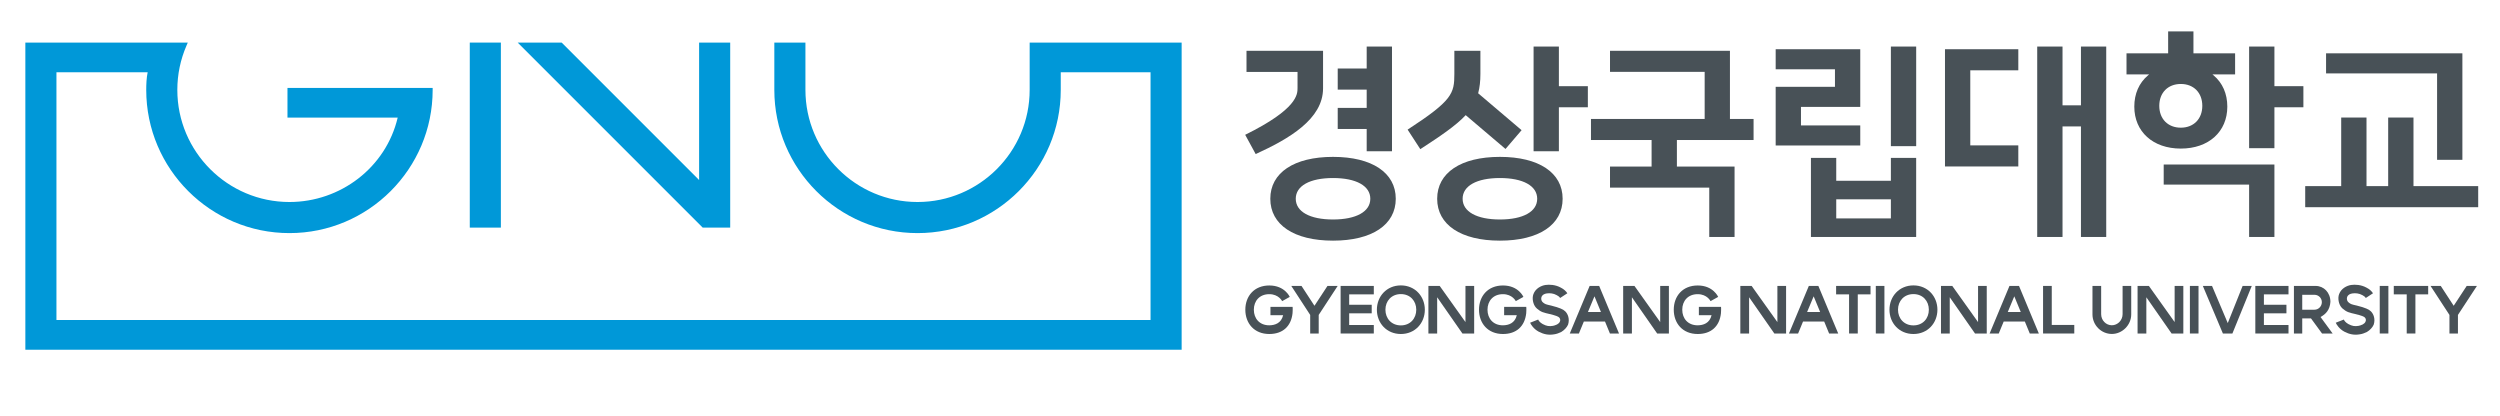
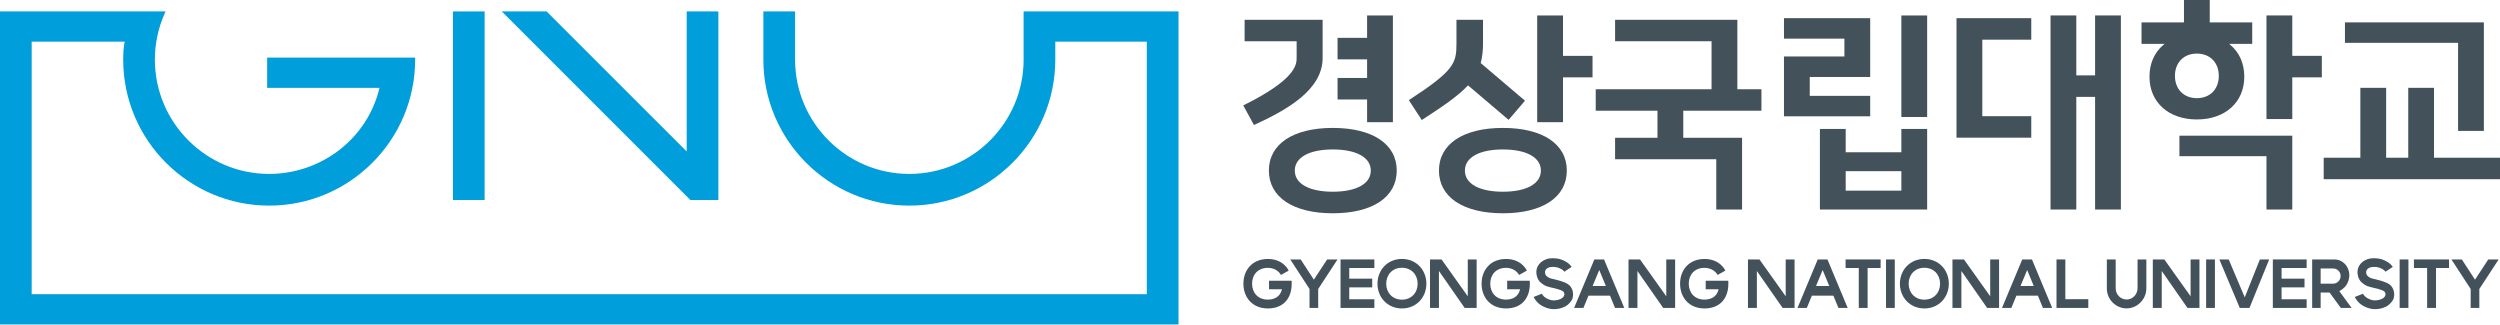
- <svg xmlns="http://www.w3.org/2000/svg" width="391pt" height="65pt" viewBox="0 0 391 65">
-   <path fill-rule="nonzero" fill="rgb(0%, 59.608%, 84.706%)" fill-opacity="1" d="M 161.039 6.66 L 161.039 14.062 C 161.039 23.73 153.172 31.594 143.504 31.594 C 133.836 31.594 125.969 23.73 125.969 14.062 L 125.969 6.66 L 121.105 6.66 L 121.105 14.062 C 121.105 26.41 131.152 36.457 143.504 36.457 C 155.855 36.457 165.902 26.41 165.902 14.062 L 165.902 11.305 L 179.945 11.305 L 179.945 50.051 L 8.828 50.051 L 8.828 11.305 L 23.094 11.305 C 22.91 12.172 22.871 13.223 22.871 14.062 C 22.871 26.41 32.922 36.457 45.27 36.457 C 57.621 36.457 67.668 26.41 67.668 14.062 L 67.668 13.75 L 44.961 13.75 L 44.961 18.395 L 62.199 18.395 C 60.352 26.211 53.238 31.594 45.27 31.594 C 35.602 31.594 27.734 23.73 27.734 14.062 C 27.734 11.648 28.223 9.305 29.184 7.094 L 29.371 6.66 L 3.965 6.66 L 3.965 54.695 L 184.809 54.695 L 184.809 6.66 Z M 161.039 6.66 " />
-   <path fill-rule="nonzero" fill="rgb(0%, 59.608%, 84.706%)" fill-opacity="1" d="M 78.336 6.66 L 73.473 6.66 L 73.473 35.598 L 78.336 35.598 Z M 78.336 6.66 " />
-   <path fill-rule="nonzero" fill="rgb(0%, 59.608%, 84.706%)" fill-opacity="1" d="M 114.203 35.598 L 114.203 6.66 L 109.34 6.66 L 109.34 28.156 L 87.844 6.66 L 80.965 6.66 L 109.902 35.598 Z M 114.203 35.598 " />
-   <path fill-rule="nonzero" fill="rgb(28.235%, 31.764%, 34.117%)" fill-opacity="1" d="M 295.734 22.859 L 299.691 22.859 L 299.691 7.281 L 295.734 7.281 Z M 295.734 22.859 " />
-   <path fill-rule="nonzero" fill="rgb(28.235%, 31.764%, 34.117%)" fill-opacity="1" d="M 360.535 32.406 L 387.59 32.406 L 387.59 29.109 L 377.469 29.109 L 377.469 18.383 L 373.512 18.383 L 373.512 29.109 L 370.121 29.109 L 370.121 18.383 L 366.164 18.383 L 366.164 29.109 L 360.535 29.109 Z M 360.535 32.406 " />
-   <path fill-rule="nonzero" fill="rgb(28.235%, 31.764%, 34.117%)" fill-opacity="1" d="M 213.75 23.656 L 217.707 23.656 L 217.707 7.281 L 213.75 7.281 L 213.75 10.715 L 209.219 10.715 L 209.219 14.016 L 213.75 14.016 L 213.75 16.875 L 209.219 16.875 L 209.219 20.172 L 213.75 20.172 Z M 213.75 23.656 " />
-   <path fill-rule="nonzero" fill="rgb(28.235%, 31.764%, 34.117%)" fill-opacity="1" d="M 194.746 21.082 L 196.387 24.094 C 201.609 21.715 206.926 18.633 206.926 13.816 L 206.926 7.945 L 194.953 7.945 L 194.953 11.246 L 202.934 11.246 L 202.934 13.762 C 202.934 14.746 202.934 17.043 194.746 21.082 " />
-   <path fill-rule="nonzero" fill="rgb(28.235%, 31.764%, 34.117%)" fill-opacity="1" d="M 208.484 34.328 C 204.859 34.328 202.656 33.102 202.656 31.086 C 202.656 29.07 204.859 27.844 208.484 27.844 C 212.109 27.844 214.316 29.07 214.316 31.086 C 214.316 33.102 212.109 34.328 208.484 34.328 M 208.484 24.535 C 202.387 24.535 198.676 27.016 198.676 31.086 C 198.676 35.156 202.387 37.637 208.484 37.637 C 214.586 37.637 218.297 35.156 218.297 31.086 C 218.297 27.016 214.586 24.535 208.484 24.535 " />
-   <path fill-rule="nonzero" fill="rgb(28.235%, 31.764%, 34.117%)" fill-opacity="1" d="M 234.586 34.328 C 230.961 34.328 228.754 33.102 228.754 31.086 C 228.754 29.07 230.961 27.844 234.586 27.844 C 238.211 27.844 240.418 29.07 240.418 31.086 C 240.418 33.102 238.211 34.328 234.586 34.328 M 234.586 24.535 C 228.488 24.535 224.773 27.016 224.773 31.086 C 224.773 35.156 228.488 37.637 234.586 37.637 C 240.684 37.637 244.395 35.156 244.395 31.086 C 244.395 27.016 240.684 24.535 234.586 24.535 " />
-   <path fill-rule="nonzero" fill="rgb(28.235%, 31.764%, 34.117%)" fill-opacity="1" d="M 239.852 23.656 L 243.809 23.656 L 243.809 16.777 L 248.34 16.777 L 248.34 13.48 L 243.809 13.48 L 243.809 7.281 L 239.852 7.281 Z M 239.852 23.656 " />
-   <path fill-rule="nonzero" fill="rgb(28.235%, 31.764%, 34.117%)" fill-opacity="1" d="M 351.762 23.176 L 355.719 23.176 L 355.719 16.777 L 360.25 16.777 L 360.25 13.477 L 355.719 13.477 L 355.719 7.281 L 351.762 7.281 Z M 351.762 23.176 " />
-   <path fill-rule="nonzero" fill="rgb(28.235%, 31.764%, 34.117%)" fill-opacity="1" d="M 295.734 34.16 L 287.188 34.16 L 287.188 31.172 L 295.734 31.172 Z M 283.23 37.062 L 299.688 37.062 L 299.688 24.695 L 295.734 24.695 L 295.734 28.273 L 287.188 28.273 L 287.188 24.695 L 283.23 24.695 Z M 283.23 37.062 " />
-   <path fill-rule="nonzero" fill="rgb(28.235%, 31.764%, 34.117%)" fill-opacity="1" d="M 277.715 22.754 L 290.945 22.754 L 290.945 19.617 L 281.672 19.617 L 281.672 16.719 L 290.945 16.719 L 290.945 7.699 L 277.715 7.699 L 277.715 10.836 L 286.988 10.836 L 286.988 13.578 L 277.715 13.578 Z M 277.715 22.754 " />
-   <path fill-rule="nonzero" fill="rgb(28.235%, 31.764%, 34.117%)" fill-opacity="1" d="M 304.195 26.035 L 315.664 26.035 L 315.664 22.738 L 308.152 22.738 L 308.152 10.996 L 315.664 10.996 L 315.664 7.699 L 304.195 7.699 Z M 304.195 26.035 " />
-   <path fill-rule="nonzero" fill="rgb(28.235%, 31.764%, 34.117%)" fill-opacity="1" d="M 341.078 19.969 C 339.062 19.969 337.711 18.594 337.711 16.551 C 337.711 14.504 339.062 13.133 341.078 13.133 C 343.09 13.133 344.441 14.504 344.441 16.551 C 344.441 18.594 343.09 19.969 341.078 19.969 M 332.586 11.641 L 336.121 11.641 L 335.945 11.789 C 334.543 12.973 333.805 14.664 333.805 16.676 C 333.805 20.602 336.727 23.238 341.078 23.238 C 345.43 23.238 348.352 20.602 348.352 16.676 C 348.352 14.664 347.609 12.973 346.211 11.789 L 346.031 11.641 L 349.57 11.641 L 349.57 8.34 L 343.055 8.34 L 343.055 4.91 L 339.098 4.91 L 339.098 8.34 L 332.586 8.34 Z M 332.586 11.641 " />
-   <path fill-rule="nonzero" fill="rgb(28.235%, 31.764%, 34.117%)" fill-opacity="1" d="M 325.461 37.062 L 329.414 37.062 L 329.414 7.281 L 325.461 7.281 L 325.461 16.473 L 322.578 16.473 L 322.578 7.281 L 318.621 7.281 L 318.621 37.062 L 322.578 37.062 L 322.578 19.773 L 325.461 19.773 Z M 325.461 37.062 " />
-   <path fill-rule="nonzero" fill="rgb(28.235%, 31.764%, 34.117%)" fill-opacity="1" d="M 381.16 24.996 L 385.117 24.996 L 385.117 8.34 L 363.797 8.34 L 363.797 11.48 L 381.16 11.48 Z M 381.16 24.996 " />
-   <path fill-rule="nonzero" fill="rgb(28.235%, 31.764%, 34.117%)" fill-opacity="1" d="M 351.762 37.062 L 355.719 37.062 L 355.719 25.73 L 338.402 25.73 L 338.402 28.871 L 351.762 28.871 Z M 351.762 37.062 " />
-   <path fill-rule="nonzero" fill="rgb(28.235%, 31.764%, 34.117%)" fill-opacity="1" d="M 267.328 37.062 L 271.285 37.062 L 271.285 26.051 L 262.266 26.051 L 262.266 21.898 L 274.258 21.898 L 274.258 18.605 L 270.562 18.605 L 270.562 7.945 L 251.805 7.945 L 251.805 11.238 L 266.609 11.238 L 266.609 18.605 L 248.828 18.605 L 248.828 21.898 L 258.309 21.898 L 258.309 26.051 L 251.805 26.051 L 251.805 29.344 L 267.328 29.344 Z M 267.328 37.062 " />
-   <path fill-rule="nonzero" fill="rgb(28.235%, 31.764%, 34.117%)" fill-opacity="1" d="M 220.152 20.273 L 222.137 23.328 C 225.191 21.344 227.648 19.695 229.18 18.066 L 229.234 18.008 L 229.297 18.062 L 235.461 23.297 L 237.977 20.359 L 231.184 14.59 L 231.195 14.539 C 231.426 13.664 231.535 12.695 231.535 11.566 L 231.535 7.945 L 227.461 7.945 L 227.461 11.566 C 227.461 14.629 227.148 15.723 220.152 20.273 " />
-   <path fill-rule="nonzero" fill="rgb(28.235%, 31.764%, 34.117%)" fill-opacity="1" d="M 202.152 49.004 C 201.926 51.059 200.594 52.238 198.52 52.238 C 196.148 52.238 194.77 50.562 194.77 48.438 C 194.77 46.324 196.148 44.648 198.52 44.648 C 200.953 44.648 201.719 46.434 201.719 46.434 L 200.527 47.098 C 200.527 47.098 200 46.008 198.512 46.008 C 196.992 46.008 196.102 47.07 196.102 48.438 C 196.102 49.82 196.992 50.879 198.512 50.879 C 199.387 50.871 200.387 50.562 200.684 49.293 L 198.699 49.293 L 198.699 47.992 L 202.164 47.992 C 202.203 48.25 202.152 49.004 202.152 49.004 " />
-   <path fill-rule="nonzero" fill="rgb(28.235%, 31.764%, 34.117%)" fill-opacity="1" d="M 206.246 49.254 L 206.246 52.16 L 204.914 52.16 L 204.914 49.254 L 201.957 44.719 L 203.555 44.719 L 205.582 47.824 L 207.617 44.719 L 209.211 44.719 Z M 206.246 49.254 " />
-   <path fill-rule="nonzero" fill="rgb(28.235%, 31.764%, 34.117%)" fill-opacity="1" d="M 214.863 46.039 L 211.012 46.039 L 211.012 47.664 L 214.535 47.664 L 214.535 49.004 L 211.012 49.004 L 211.012 50.832 L 214.863 50.832 L 214.863 52.16 L 209.672 52.16 L 209.672 44.719 L 214.863 44.719 Z M 214.863 46.039 " />
-   <path fill-rule="nonzero" fill="rgb(28.235%, 31.764%, 34.117%)" fill-opacity="1" d="M 221.504 48.438 C 221.504 47.078 220.562 45.996 219.094 45.996 C 217.625 45.996 216.68 47.078 216.68 48.438 C 216.68 49.809 217.625 50.891 219.094 50.891 C 220.562 50.891 221.504 49.809 221.504 48.438 M 219.094 44.637 C 221.316 44.637 222.844 46.355 222.844 48.438 C 222.844 50.531 221.316 52.238 219.094 52.238 C 216.871 52.238 215.344 50.531 215.344 48.438 C 215.344 46.355 216.871 44.637 219.094 44.637 " />
-   <path fill-rule="nonzero" fill="rgb(28.235%, 31.764%, 34.117%)" fill-opacity="1" d="M 230.559 52.16 L 228.723 52.16 L 224.773 46.492 L 224.773 52.16 L 223.402 52.16 L 223.402 44.719 L 225.168 44.719 L 229.199 50.375 L 229.199 44.719 L 230.559 44.719 Z M 230.559 52.16 " />
-   <path fill-rule="nonzero" fill="rgb(28.235%, 31.764%, 34.117%)" fill-opacity="1" d="M 238.699 49.004 C 238.469 51.059 237.141 52.238 235.066 52.238 C 232.695 52.238 231.316 50.562 231.316 48.438 C 231.316 46.324 232.695 44.648 235.066 44.648 C 237.5 44.648 238.262 46.434 238.262 46.434 L 237.07 47.098 C 237.07 47.098 236.547 46.008 235.055 46.008 C 233.539 46.008 232.645 47.07 232.645 48.438 C 232.645 49.82 233.539 50.879 235.055 50.879 C 235.93 50.871 236.934 50.562 237.23 49.293 L 235.246 49.293 L 235.246 47.992 L 238.707 47.992 C 238.75 48.25 238.699 49.004 238.699 49.004 " />
-   <path fill-rule="nonzero" fill="rgb(28.235%, 31.764%, 34.117%)" fill-opacity="1" d="M 243.484 46.168 C 242.941 45.859 242.383 45.828 241.918 45.891 C 241.57 45.945 241.223 46.078 241.086 46.465 C 241.016 46.664 241.035 46.98 241.215 47.199 C 241.301 47.289 241.391 47.367 241.531 47.457 C 241.668 47.555 241.797 47.594 242.098 47.676 L 242.602 47.793 C 243.961 48.133 244.508 48.398 244.816 48.707 C 245.223 49.113 245.531 49.898 245.242 50.781 C 245.062 51.195 244.656 51.645 244.16 51.934 C 243.844 52.082 243.418 52.25 243.059 52.289 C 242.207 52.438 241.441 52.289 240.648 51.871 C 239.855 51.445 239.438 50.77 239.309 50.473 L 240.57 49.977 C 240.637 50.145 240.836 50.434 241.273 50.68 C 241.879 51 242.277 51.066 242.891 50.961 C 243.039 50.938 243.277 50.859 243.527 50.742 C 243.742 50.621 243.883 50.484 243.953 50.324 C 244.09 50.086 244 49.797 243.863 49.66 C 243.695 49.5 243.387 49.363 242.324 49.105 L 241.789 48.977 C 241.391 48.887 241.062 48.758 240.797 48.578 C 240.48 48.379 240.25 48.152 240.191 48.07 C 239.773 47.586 239.574 46.645 239.832 45.988 C 240.16 45.113 241.023 44.676 241.711 44.57 C 242.336 44.48 243.266 44.52 244.109 44.984 C 244.586 45.223 244.926 45.543 245.133 45.867 L 244.012 46.602 C 243.902 46.441 243.773 46.316 243.484 46.168 " />
-   <path fill-rule="nonzero" fill="rgb(28.235%, 31.764%, 34.117%)" fill-opacity="1" d="M 250.387 48.797 L 249.375 46.344 L 248.352 48.797 Z M 253.215 52.16 L 251.793 52.16 L 251.02 50.285 L 247.715 50.285 L 246.941 52.16 L 245.512 52.16 L 248.621 44.719 L 250.109 44.719 Z M 253.215 52.16 " />
-   <path fill-rule="nonzero" fill="rgb(28.235%, 31.764%, 34.117%)" fill-opacity="1" d="M 261.016 52.16 L 259.18 52.16 L 255.23 46.492 L 255.23 52.16 L 253.863 52.16 L 253.863 44.719 L 255.629 44.719 L 259.656 50.375 L 259.656 44.719 L 261.016 44.719 Z M 261.016 52.16 " />
-   <path fill-rule="nonzero" fill="rgb(28.235%, 31.764%, 34.117%)" fill-opacity="1" d="M 269.156 49.004 C 268.93 51.059 267.602 52.238 265.527 52.238 C 263.152 52.238 261.777 50.562 261.777 48.438 C 261.777 46.324 263.152 44.648 265.527 44.648 C 267.957 44.648 268.723 46.434 268.723 46.434 L 267.531 47.098 C 267.531 47.098 267.004 46.008 265.516 46.008 C 263.996 46.008 263.105 47.07 263.105 48.438 C 263.105 49.82 263.996 50.879 265.516 50.879 C 266.391 50.871 267.391 50.562 267.691 49.293 L 265.703 49.293 L 265.703 47.992 L 269.168 47.992 C 269.207 48.25 269.156 49.004 269.156 49.004 " />
-   <path fill-rule="nonzero" fill="rgb(28.235%, 31.764%, 34.117%)" fill-opacity="1" d="M 279.344 52.16 L 277.508 52.16 L 273.559 46.492 L 273.559 52.16 L 272.188 52.16 L 272.188 44.719 L 273.953 44.719 L 277.984 50.375 L 277.984 44.719 L 279.344 44.719 Z M 279.344 52.16 " />
-   <path fill-rule="nonzero" fill="rgb(28.235%, 31.764%, 34.117%)" fill-opacity="1" d="M 284.668 48.797 L 283.656 46.344 L 282.633 48.797 Z M 287.496 52.16 L 286.074 52.16 L 285.301 50.285 L 281.996 50.285 L 281.223 52.16 L 279.793 52.16 L 282.902 44.719 L 284.391 44.719 Z M 287.496 52.16 " />
-   <path fill-rule="nonzero" fill="rgb(28.235%, 31.764%, 34.117%)" fill-opacity="1" d="M 292.551 46.039 L 290.555 46.039 L 290.555 52.16 L 289.195 52.16 L 289.195 46.039 L 287.168 46.039 L 287.168 44.719 L 292.551 44.719 Z M 292.551 46.039 " />
-   <path fill-rule="nonzero" fill="rgb(28.235%, 31.764%, 34.117%)" fill-opacity="1" d="M 294.723 52.16 L 293.375 52.16 L 293.375 44.719 L 294.723 44.719 Z M 294.723 52.16 " />
-   <path fill-rule="nonzero" fill="rgb(28.235%, 31.764%, 34.117%)" fill-opacity="1" d="M 301.672 48.438 C 301.672 47.078 300.73 45.996 299.262 45.996 C 297.793 45.996 296.848 47.078 296.848 48.438 C 296.848 49.809 297.793 50.891 299.262 50.891 C 300.73 50.891 301.672 49.809 301.672 48.438 M 299.262 44.637 C 301.484 44.637 303.012 46.355 303.012 48.438 C 303.012 50.531 301.484 52.238 299.262 52.238 C 297.039 52.238 295.512 50.531 295.512 48.438 C 295.512 46.355 297.039 44.637 299.262 44.637 " />
-   <path fill-rule="nonzero" fill="rgb(28.235%, 31.764%, 34.117%)" fill-opacity="1" d="M 310.727 52.16 L 308.891 52.16 L 304.941 46.492 L 304.941 52.16 L 303.57 52.16 L 303.57 44.719 L 305.336 44.719 L 309.367 50.375 L 309.367 44.719 L 310.727 44.719 Z M 310.727 52.16 " />
-   <path fill-rule="nonzero" fill="rgb(28.235%, 31.764%, 34.117%)" fill-opacity="1" d="M 316.047 48.797 L 315.035 46.344 L 314.016 48.797 Z M 318.875 52.16 L 317.457 52.16 L 316.684 50.285 L 313.379 50.285 L 312.605 52.16 L 311.176 52.16 L 314.281 44.719 L 315.773 44.719 Z M 318.875 52.16 " />
-   <path fill-rule="nonzero" fill="rgb(28.235%, 31.764%, 34.117%)" fill-opacity="1" d="M 320.895 50.82 L 324.418 50.82 L 324.418 52.16 L 319.535 52.16 L 319.535 44.719 L 320.895 44.719 Z M 320.895 50.82 " />
-   <path fill-rule="nonzero" fill="rgb(28.235%, 31.764%, 34.117%)" fill-opacity="1" d="M 330.297 52.23 C 328.641 52.23 327.262 50.859 327.262 49.172 L 327.262 44.715 L 328.621 44.715 L 328.621 49.133 C 328.621 50.105 329.375 50.871 330.297 50.871 C 331.188 50.871 331.973 50.105 331.973 49.133 L 331.973 44.715 L 333.324 44.715 L 333.324 49.172 C 333.324 50.859 331.902 52.23 330.297 52.23 " />
-   <path fill-rule="nonzero" fill="rgb(28.235%, 31.764%, 34.117%)" fill-opacity="1" d="M 341.473 52.16 L 339.637 52.16 L 335.688 46.492 L 335.688 52.16 L 334.316 52.16 L 334.316 44.719 L 336.086 44.719 L 340.113 50.375 L 340.113 44.719 L 341.473 44.719 Z M 341.473 52.16 " />
-   <path fill-rule="nonzero" fill="rgb(28.235%, 31.764%, 34.117%)" fill-opacity="1" d="M 343.848 52.16 L 342.5 52.16 L 342.5 44.719 L 343.848 44.719 Z M 343.848 52.16 " />
-   <path fill-rule="nonzero" fill="rgb(28.235%, 31.764%, 34.117%)" fill-opacity="1" d="M 349.148 52.16 L 347.66 52.16 L 344.523 44.719 L 345.961 44.719 L 348.422 50.531 L 350.746 44.719 L 352.176 44.719 Z M 349.148 52.16 " />
-   <path fill-rule="nonzero" fill="rgb(28.235%, 31.764%, 34.117%)" fill-opacity="1" d="M 357.922 46.039 L 354.074 46.039 L 354.074 47.664 L 357.598 47.664 L 357.598 49.004 L 354.074 49.004 L 354.074 50.832 L 357.922 50.832 L 357.922 52.16 L 352.734 52.16 L 352.734 44.719 L 357.922 44.719 Z M 357.922 46.039 " />
-   <path fill-rule="nonzero" fill="rgb(28.235%, 31.764%, 34.117%)" fill-opacity="1" d="M 363.137 47.258 C 363.137 46.621 362.621 46.105 361.984 46.105 L 360.07 46.105 L 360.07 48.438 L 361.984 48.438 C 362.621 48.438 363.137 47.902 363.137 47.258 M 358.77 44.719 L 362.164 44.719 C 363.445 44.719 364.477 45.75 364.477 47.207 C 364.395 48.469 363.742 49.145 362.93 49.578 L 364.824 52.16 L 363.168 52.16 L 361.438 49.797 L 360.07 49.797 L 360.07 52.16 L 358.77 52.16 Z M 358.77 44.719 " />
-   <path fill-rule="nonzero" fill="rgb(28.235%, 31.764%, 34.117%)" fill-opacity="1" d="M 369.492 46.168 C 368.945 45.859 368.387 45.828 367.922 45.891 C 367.574 45.945 367.227 46.078 367.09 46.465 C 367.02 46.664 367.039 46.98 367.219 47.199 C 367.309 47.289 367.398 47.367 367.535 47.457 C 367.676 47.555 367.805 47.594 368.102 47.676 L 368.609 47.793 C 369.969 48.133 370.512 48.398 370.82 48.707 C 371.227 49.113 371.535 49.898 371.246 50.781 C 371.07 51.195 370.66 51.645 370.164 51.934 C 369.848 52.082 369.422 52.25 369.062 52.289 C 368.211 52.438 367.445 52.289 366.652 51.871 C 365.859 51.445 365.441 50.77 365.312 50.473 L 366.574 49.977 C 366.645 50.145 366.84 50.434 367.277 50.68 C 367.883 51 368.281 51.066 368.895 50.961 C 369.043 50.938 369.281 50.859 369.531 50.742 C 369.75 50.621 369.887 50.484 369.957 50.324 C 370.094 50.086 370.008 49.797 369.867 49.66 C 369.699 49.5 369.391 49.363 368.328 49.105 L 367.793 48.977 C 367.398 48.887 367.07 48.758 366.801 48.578 C 366.484 48.379 366.254 48.152 366.195 48.07 C 365.781 47.586 365.582 46.645 365.84 45.988 C 366.168 45.113 367.031 44.676 367.715 44.57 C 368.34 44.48 369.273 44.52 370.117 44.984 C 370.59 45.223 370.93 45.543 371.137 45.867 L 370.016 46.602 C 369.906 46.441 369.777 46.316 369.492 46.168 " />
-   <path fill-rule="nonzero" fill="rgb(28.235%, 31.764%, 34.117%)" fill-opacity="1" d="M 373.543 52.16 L 372.191 52.16 L 372.191 44.719 L 373.543 44.719 Z M 373.543 52.16 " />
-   <path fill-rule="nonzero" fill="rgb(28.235%, 31.764%, 34.117%)" fill-opacity="1" d="M 379.766 46.039 L 377.77 46.039 L 377.77 52.16 L 376.41 52.16 L 376.41 46.039 L 374.387 46.039 L 374.387 44.719 L 379.766 44.719 Z M 379.766 46.039 " />
-   <path fill-rule="nonzero" fill="rgb(28.235%, 31.764%, 34.117%)" fill-opacity="1" d="M 384.422 49.254 L 384.422 52.16 L 383.094 52.16 L 383.094 49.254 L 380.137 44.719 L 381.734 44.719 L 383.758 47.824 L 385.793 44.719 L 387.391 44.719 Z M 384.422 49.254 " />
+ <svg xmlns="http://www.w3.org/2000/svg" width="383.16pt" height="49.727pt" viewBox="113.828 617.504 383.16 49.727">
+   <defs />
+   <path fill-rule="nonzero" fill="#009EDB" fill-opacity="1" d="M 270.711 619.254 L 270.711 626.645 C 270.711 636.301 262.852 644.16 253.195 644.16 C 243.539 644.16 235.684 636.301 235.684 626.645 L 235.684 619.254 L 230.824 619.254 L 230.824 626.645 C 230.824 638.98 240.859 649.016 253.195 649.016 C 265.531 649.016 275.566 638.98 275.566 626.645 L 275.566 623.891 L 289.594 623.891 L 289.594 662.59 L 118.684 662.59 L 118.684 623.891 L 132.934 623.891 C 132.75 624.758 132.711 625.809 132.711 626.645 C 132.711 638.98 142.746 649.016 155.082 649.016 C 167.418 649.016 177.453 638.98 177.453 626.645 L 177.453 626.336 L 154.773 626.336 L 154.773 630.973 L 171.992 630.973 C 170.145 638.781 163.039 644.16 155.082 644.16 C 145.426 644.16 137.566 636.301 137.566 626.645 C 137.566 624.234 138.055 621.895 139.012 619.688 L 139.203 619.254 L 113.828 619.254 L 113.828 667.23 L 294.453 667.23 L 294.453 619.254 Z M 270.711 619.254 " />
+   <path fill-rule="nonzero" fill="#009EDB" fill-opacity="1" d="M 188.105 619.254 L 183.25 619.254 L 183.25 648.156 L 188.105 648.156 Z M 188.105 619.254 " />
+   <path fill-rule="nonzero" fill="#009EDB" fill-opacity="1" d="M 223.93 648.156 L 223.93 619.254 L 219.074 619.254 L 219.074 640.723 L 197.602 619.254 L 190.734 619.254 L 219.637 648.156 Z M 223.93 648.156 " />
+   <path fill-rule="nonzero" fill="#43525A" fill-opacity="1" d="M 405.238 635.434 L 409.191 635.434 L 409.191 619.875 L 405.238 619.875 Z M 405.238 635.434 " />
+   <path fill-rule="nonzero" fill="#43525A" fill-opacity="1" d="M 469.965 644.969 L 496.988 644.969 L 496.988 641.676 L 486.875 641.676 L 486.875 630.965 L 482.926 630.965 L 482.926 641.676 L 479.539 641.676 L 479.539 630.965 L 475.586 630.965 L 475.586 641.676 L 469.965 641.676 Z M 469.965 644.969 " />
+   <path fill-rule="nonzero" fill="#43525A" fill-opacity="1" d="M 323.355 636.23 L 327.309 636.23 L 327.309 619.875 L 323.355 619.875 L 323.355 623.305 L 318.828 623.305 L 318.828 626.602 L 323.355 626.602 L 323.355 629.453 L 318.828 629.453 L 318.828 632.75 L 323.355 632.75 Z M 323.355 636.23 " />
+   <path fill-rule="nonzero" fill="#43525A" fill-opacity="1" d="M 304.375 633.66 L 306.016 636.664 C 311.23 634.289 316.539 631.211 316.539 626.398 L 316.539 620.539 L 304.582 620.539 L 304.582 623.832 L 312.555 623.832 L 312.555 626.348 C 312.555 627.332 312.555 629.625 304.375 633.66 " />
+   <path fill-rule="nonzero" fill="#43525A" fill-opacity="1" d="M 318.098 646.887 C 314.477 646.887 312.273 645.664 312.273 643.648 C 312.273 641.637 314.477 640.41 318.098 640.41 C 321.719 640.41 323.922 641.637 323.922 643.648 C 323.922 645.664 321.719 646.887 318.098 646.887 M 318.098 637.109 C 312.008 637.109 308.301 639.582 308.301 643.648 C 308.301 647.715 312.008 650.191 318.098 650.191 C 324.191 650.191 327.898 647.715 327.898 643.648 C 327.898 639.582 324.191 637.109 318.098 637.109 " />
+   <path fill-rule="nonzero" fill="#43525A" fill-opacity="1" d="M 344.168 646.887 C 340.547 646.887 338.344 645.664 338.344 643.648 C 338.344 641.637 340.547 640.41 344.168 640.41 C 347.785 640.41 349.992 641.637 349.992 643.648 C 349.992 645.664 347.785 646.887 344.168 646.887 M 344.168 637.109 C 338.074 637.109 334.367 639.582 334.367 643.648 C 334.367 647.715 338.074 650.191 344.168 650.191 C 350.258 650.191 353.965 647.715 353.965 643.648 C 353.965 639.582 350.258 637.109 344.168 637.109 " />
+   <path fill-rule="nonzero" fill="#43525A" fill-opacity="1" d="M 349.426 636.23 L 353.379 636.23 L 353.379 629.359 L 357.906 629.359 L 357.906 626.066 L 353.379 626.066 L 353.379 619.875 L 349.426 619.875 Z M 349.426 636.23 " />
+   <path fill-rule="nonzero" fill="#43525A" fill-opacity="1" d="M 461.199 635.75 L 465.152 635.75 L 465.152 629.359 L 469.68 629.359 L 469.68 626.062 L 465.152 626.062 L 465.152 619.871 L 461.199 619.871 Z M 461.199 635.75 " />
+   <path fill-rule="nonzero" fill="#43525A" fill-opacity="1" d="M 405.238 646.723 L 396.707 646.723 L 396.707 643.738 L 405.238 643.738 Z M 392.754 649.617 L 409.191 649.617 L 409.191 637.266 L 405.238 637.266 L 405.238 640.84 L 396.707 640.84 L 396.707 637.266 L 392.754 637.266 Z M 392.754 649.617 " />
+   <path fill-rule="nonzero" fill="#43525A" fill-opacity="1" d="M 387.246 635.328 L 400.461 635.328 L 400.461 632.195 L 391.199 632.195 L 391.199 629.301 L 400.461 629.301 L 400.461 620.289 L 387.246 620.289 L 387.246 623.426 L 396.508 623.426 L 396.508 626.16 L 387.246 626.16 Z M 387.246 635.328 " />
+   <path fill-rule="nonzero" fill="#43525A" fill-opacity="1" d="M 413.691 638.605 L 425.148 638.605 L 425.148 635.312 L 417.645 635.312 L 417.645 623.586 L 425.148 623.586 L 425.148 620.289 L 413.691 620.289 Z M 413.691 638.605 " />
+   <path fill-rule="nonzero" fill="#43525A" fill-opacity="1" d="M 450.527 632.547 C 448.52 632.547 447.168 631.176 447.168 629.133 C 447.168 627.09 448.52 625.719 450.527 625.719 C 452.539 625.719 453.891 627.09 453.891 629.133 C 453.891 631.176 452.539 632.547 450.527 632.547 M 442.047 624.227 L 445.578 624.227 L 445.402 624.375 C 444.004 625.562 443.266 627.25 443.266 629.258 C 443.266 633.176 446.184 635.812 450.527 635.812 C 454.875 635.812 457.797 633.176 457.797 629.258 C 457.797 627.246 457.055 625.562 455.656 624.375 L 455.48 624.227 L 459.012 624.227 L 459.012 620.934 L 452.504 620.934 L 452.504 617.504 L 448.551 617.504 L 448.551 620.934 L 442.047 620.934 Z M 442.047 624.227 " />
+   <path fill-rule="nonzero" fill="#43525A" fill-opacity="1" d="M 434.93 649.617 L 438.883 649.617 L 438.883 619.871 L 434.93 619.871 L 434.93 629.055 L 432.051 629.055 L 432.051 619.871 L 428.102 619.871 L 428.102 649.617 L 432.051 649.617 L 432.051 632.352 L 434.93 632.352 Z M 434.93 649.617 " />
+   <path fill-rule="nonzero" fill="#43525A" fill-opacity="1" d="M 490.562 637.566 L 494.516 637.566 L 494.516 620.934 L 473.223 620.934 L 473.223 624.07 L 490.562 624.07 Z M 490.562 637.566 " />
+   <path fill-rule="nonzero" fill="#43525A" fill-opacity="1" d="M 461.199 649.617 L 465.152 649.617 L 465.152 638.301 L 447.855 638.301 L 447.855 641.441 L 461.199 641.441 Z M 461.199 649.617 " />
+   <path fill-rule="nonzero" fill="#43525A" fill-opacity="1" d="M 376.871 649.617 L 380.824 649.617 L 380.824 638.621 L 371.812 638.621 L 371.812 634.473 L 383.793 634.473 L 383.793 631.184 L 380.102 631.184 L 380.102 620.539 L 361.363 620.539 L 361.363 623.824 L 376.148 623.824 L 376.148 631.184 L 358.395 631.184 L 358.395 634.473 L 367.859 634.473 L 367.859 638.621 L 361.363 638.621 L 361.363 641.91 L 376.871 641.91 Z M 376.871 649.617 " />
+   <path fill-rule="nonzero" fill="#43525A" fill-opacity="1" d="M 329.75 632.852 L 331.734 635.902 C 334.785 633.922 337.238 632.273 338.766 630.648 L 338.82 630.59 L 338.883 630.641 L 345.043 635.871 L 347.555 632.938 L 340.77 627.172 L 340.781 627.121 C 341.008 626.25 341.121 625.281 341.121 624.156 L 341.121 620.539 L 337.051 620.539 L 337.051 624.156 C 337.051 627.215 336.738 628.305 329.75 632.852 " />
+   <path fill-rule="nonzero" fill="#43525A" fill-opacity="1" d="M 311.773 661.547 C 311.547 663.598 310.219 664.777 308.148 664.777 C 305.777 664.777 304.398 663.102 304.398 660.98 C 304.398 658.871 305.777 657.195 308.148 657.195 C 310.574 657.195 311.34 658.98 311.34 658.98 L 310.148 659.645 C 310.148 659.645 309.625 658.555 308.137 658.555 C 306.621 658.555 305.727 659.613 305.727 660.98 C 305.727 662.359 306.621 663.422 308.137 663.422 C 309.008 663.41 310.012 663.102 310.309 661.836 L 308.324 661.836 L 308.324 660.535 L 311.785 660.535 C 311.824 660.793 311.773 661.547 311.773 661.547 " />
+   <path fill-rule="nonzero" fill="#43525A" fill-opacity="1" d="M 315.859 661.793 L 315.859 664.699 L 314.531 664.699 L 314.531 661.793 L 311.578 657.266 L 313.176 657.266 L 315.195 660.367 L 317.23 657.266 L 318.824 657.266 Z M 315.859 661.793 " />
+   <path fill-rule="nonzero" fill="#43525A" fill-opacity="1" d="M 324.469 658.582 L 320.621 658.582 L 320.621 660.211 L 324.141 660.211 L 324.141 661.547 L 320.621 661.547 L 320.621 663.371 L 324.469 663.371 L 324.469 664.699 L 319.285 664.699 L 319.285 657.266 L 324.469 657.266 Z M 324.469 658.582 " />
+   <path fill-rule="nonzero" fill="#43525A" fill-opacity="1" d="M 331.102 660.98 C 331.102 659.625 330.16 658.543 328.691 658.543 C 327.227 658.543 326.285 659.625 326.285 660.98 C 326.285 662.352 327.227 663.43 328.691 663.43 C 330.16 663.43 331.102 662.352 331.102 660.98 M 328.691 657.188 C 330.914 657.188 332.441 658.902 332.441 660.98 C 332.441 663.074 330.914 664.777 328.691 664.777 C 326.473 664.777 324.945 663.074 324.945 660.98 C 324.945 658.902 326.473 657.188 328.691 657.188 " />
+   <path fill-rule="nonzero" fill="#43525A" fill-opacity="1" d="M 340.145 664.699 L 338.309 664.699 L 334.367 659.039 L 334.367 664.699 L 332.996 664.699 L 332.996 657.266 L 334.762 657.266 L 338.785 662.914 L 338.785 657.266 L 340.145 657.266 Z M 340.145 664.699 " />
+   <path fill-rule="nonzero" fill="#43525A" fill-opacity="1" d="M 348.273 661.547 C 348.047 663.598 346.719 664.777 344.648 664.777 C 342.277 664.777 340.902 663.102 340.902 660.98 C 340.902 658.871 342.277 657.195 344.648 657.195 C 347.078 657.195 347.84 658.98 347.84 658.98 L 346.648 659.645 C 346.648 659.645 346.125 658.555 344.637 658.555 C 343.121 658.555 342.23 659.613 342.23 660.98 C 342.23 662.359 343.121 663.422 344.637 663.422 C 345.512 663.41 346.512 663.102 346.809 661.836 L 344.824 661.836 L 344.824 660.535 L 348.285 660.535 C 348.324 660.793 348.273 661.547 348.273 661.547 " />
+   <path fill-rule="nonzero" fill="#43525A" fill-opacity="1" d="M 353.055 658.711 C 352.512 658.406 351.957 658.375 351.488 658.434 C 351.145 658.492 350.797 658.625 350.656 659.008 C 350.59 659.207 350.609 659.523 350.785 659.742 C 350.875 659.832 350.965 659.91 351.105 660 C 351.242 660.098 351.371 660.141 351.668 660.219 L 352.176 660.34 C 353.531 660.676 354.078 660.941 354.383 661.25 C 354.793 661.656 355.098 662.438 354.812 663.32 C 354.633 663.738 354.227 664.184 353.73 664.473 C 353.414 664.617 352.988 664.789 352.629 664.828 C 351.777 664.977 351.016 664.828 350.223 664.41 C 349.43 663.984 349.012 663.309 348.883 663.016 L 350.145 662.52 C 350.211 662.688 350.41 662.973 350.848 663.223 C 351.449 663.539 351.848 663.609 352.461 663.5 C 352.609 663.48 352.848 663.398 353.098 663.281 C 353.312 663.164 353.453 663.023 353.523 662.863 C 353.66 662.625 353.57 662.34 353.434 662.203 C 353.266 662.043 352.957 661.902 351.898 661.645 L 351.359 661.52 C 350.965 661.426 350.637 661.301 350.371 661.121 C 350.055 660.922 349.824 660.695 349.766 660.613 C 349.352 660.129 349.152 659.188 349.41 658.535 C 349.734 657.66 350.598 657.227 351.281 657.117 C 351.906 657.027 352.836 657.066 353.68 657.531 C 354.156 657.77 354.492 658.086 354.703 658.414 L 353.582 659.148 C 353.473 658.988 353.344 658.859 353.055 658.711 " />
+   <path fill-rule="nonzero" fill="#43525A" fill-opacity="1" d="M 359.949 661.34 L 358.938 658.891 L 357.914 661.34 Z M 362.773 664.699 L 361.355 664.699 L 360.582 662.824 L 357.281 662.824 L 356.508 664.699 L 355.082 664.699 L 358.184 657.266 L 359.672 657.266 Z M 362.773 664.699 " />
+   <path fill-rule="nonzero" fill="#43525A" fill-opacity="1" d="M 370.566 664.699 L 368.734 664.699 L 364.789 659.039 L 364.789 664.699 L 363.422 664.699 L 363.422 657.266 L 365.184 657.266 L 369.207 662.914 L 369.207 657.266 L 370.566 657.266 Z M 370.566 664.699 " />
+   <path fill-rule="nonzero" fill="#43525A" fill-opacity="1" d="M 378.699 661.547 C 378.469 663.598 377.141 664.777 375.07 664.777 C 372.699 664.777 371.324 663.102 371.324 660.98 C 371.324 658.871 372.699 657.195 375.07 657.195 C 377.5 657.195 378.262 658.98 378.262 658.98 L 377.074 659.645 C 377.074 659.645 376.547 658.555 375.059 658.555 C 373.543 658.555 372.652 659.613 372.652 660.98 C 372.652 662.359 373.543 663.422 375.059 663.422 C 375.934 663.41 376.934 663.102 377.23 661.836 L 375.25 661.836 L 375.25 660.535 L 378.707 660.535 C 378.746 660.793 378.699 661.547 378.699 661.547 " />
+   <path fill-rule="nonzero" fill="#43525A" fill-opacity="1" d="M 388.871 664.699 L 387.039 664.699 L 383.094 659.039 L 383.094 664.699 L 381.727 664.699 L 381.727 657.266 L 383.488 657.266 L 387.512 662.914 L 387.512 657.266 L 388.871 657.266 Z M 388.871 664.699 " />
+   <path fill-rule="nonzero" fill="#43525A" fill-opacity="1" d="M 394.188 661.34 L 393.176 658.891 L 392.156 661.34 Z M 397.012 664.699 L 395.594 664.699 L 394.82 662.824 L 391.52 662.824 L 390.75 664.699 L 389.32 664.699 L 392.422 657.266 L 393.91 657.266 Z M 397.012 664.699 " />
+   <path fill-rule="nonzero" fill="#43525A" fill-opacity="1" d="M 402.059 658.582 L 400.066 658.582 L 400.066 664.699 L 398.711 664.699 L 398.711 658.582 L 396.688 658.582 L 396.688 657.266 L 402.059 657.266 Z M 402.059 658.582 " />
+   <path fill-rule="nonzero" fill="#43525A" fill-opacity="1" d="M 404.23 664.699 L 402.887 664.699 L 402.887 657.266 L 404.23 657.266 Z M 404.23 664.699 " />
+   <path fill-rule="nonzero" fill="#43525A" fill-opacity="1" d="M 411.172 660.98 C 411.172 659.625 410.23 658.543 408.766 658.543 C 407.297 658.543 406.355 659.625 406.355 660.98 C 406.355 662.352 407.297 663.43 408.766 663.43 C 410.23 663.43 411.172 662.352 411.172 660.98 M 408.766 657.188 C 410.984 657.188 412.512 658.902 412.512 660.98 C 412.512 663.074 410.984 664.777 408.766 664.777 C 406.543 664.777 405.016 663.074 405.016 660.98 C 405.016 658.902 406.543 657.188 408.766 657.188 " />
+   <path fill-rule="nonzero" fill="#43525A" fill-opacity="1" d="M 420.215 664.699 L 418.383 664.699 L 414.438 659.039 L 414.438 664.699 L 413.07 664.699 L 413.07 657.266 L 414.832 657.266 L 418.855 662.914 L 418.855 657.266 L 420.215 657.266 Z M 420.215 664.699 " />
+   <path fill-rule="nonzero" fill="#43525A" fill-opacity="1" d="M 425.531 661.34 L 424.52 658.891 L 423.5 661.34 Z M 428.355 664.699 L 426.938 664.699 L 426.164 662.824 L 422.867 662.824 L 422.094 664.699 L 420.664 664.699 L 423.766 657.266 L 425.254 657.266 Z M 428.355 664.699 " />
+   <path fill-rule="nonzero" fill="#43525A" fill-opacity="1" d="M 430.371 663.359 L 433.891 663.359 L 433.891 664.699 L 429.016 664.699 L 429.016 657.266 L 430.371 657.266 Z M 430.371 663.359 " />
+   <path fill-rule="nonzero" fill="#43525A" fill-opacity="1" d="M 439.762 664.77 C 438.105 664.77 436.73 663.398 436.73 661.715 L 436.73 657.266 L 438.086 657.266 L 438.086 661.676 C 438.086 662.648 438.84 663.41 439.762 663.41 C 440.652 663.41 441.438 662.648 441.438 661.676 L 441.438 657.266 L 442.785 657.266 L 442.785 661.715 C 442.785 663.398 441.367 664.77 439.762 664.77 " />
+   <path fill-rule="nonzero" fill="#43525A" fill-opacity="1" d="M 450.926 664.699 L 449.09 664.699 L 445.145 659.039 L 445.145 664.699 L 443.777 664.699 L 443.777 657.266 L 445.543 657.266 L 449.566 662.914 L 449.566 657.266 L 450.926 657.266 Z M 450.926 664.699 " />
+   <path fill-rule="nonzero" fill="#43525A" fill-opacity="1" d="M 453.297 664.699 L 451.949 664.699 L 451.949 657.266 L 453.297 657.266 Z M 453.297 664.699 " />
+   <path fill-rule="nonzero" fill="#43525A" fill-opacity="1" d="M 458.59 664.699 L 457.102 664.699 L 453.973 657.266 L 455.406 657.266 L 457.867 663.074 L 460.184 657.266 L 461.613 657.266 Z M 458.59 664.699 " />
+   <path fill-rule="nonzero" fill="#43525A" fill-opacity="1" d="M 467.355 658.582 L 463.512 658.582 L 463.512 660.211 L 467.027 660.211 L 467.027 661.547 L 463.512 661.547 L 463.512 663.371 L 467.355 663.371 L 467.355 664.699 L 462.172 664.699 L 462.172 657.266 L 467.355 657.266 Z M 467.355 658.582 " />
+   <path fill-rule="nonzero" fill="#43525A" fill-opacity="1" d="M 472.562 659.801 C 472.562 659.168 472.047 658.652 471.41 658.652 L 469.5 658.652 L 469.5 660.98 L 471.41 660.98 C 472.047 660.98 472.562 660.445 472.562 659.801 M 468.199 657.266 L 471.59 657.266 C 472.871 657.266 473.898 658.297 473.898 659.754 C 473.82 661.012 473.168 661.688 472.355 662.121 L 474.246 664.699 L 472.59 664.699 L 470.867 662.34 L 469.5 662.34 L 469.5 664.699 L 468.199 664.699 Z M 468.199 657.266 " />
+   <path fill-rule="nonzero" fill="#43525A" fill-opacity="1" d="M 478.906 658.711 C 478.363 658.406 477.809 658.375 477.344 658.434 C 476.996 658.492 476.648 658.625 476.512 659.008 C 476.441 659.207 476.461 659.523 476.641 659.742 C 476.727 659.832 476.816 659.91 476.957 660 C 477.094 660.098 477.223 660.141 477.52 660.219 L 478.027 660.34 C 479.383 660.676 479.93 660.941 480.238 661.25 C 480.641 661.656 480.949 662.438 480.664 663.32 C 480.484 663.738 480.078 664.184 479.582 664.473 C 479.266 664.617 478.84 664.789 478.48 664.828 C 477.629 664.977 476.867 664.828 476.074 664.41 C 475.281 663.984 474.863 663.309 474.734 663.016 L 475.992 662.52 C 476.062 662.688 476.262 662.973 476.699 663.223 C 477.301 663.539 477.699 663.609 478.312 663.5 C 478.461 663.48 478.699 663.398 478.949 663.281 C 479.164 663.164 479.305 663.023 479.375 662.863 C 479.512 662.625 479.422 662.34 479.285 662.203 C 479.117 662.043 478.809 661.902 477.75 661.645 L 477.215 661.52 C 476.816 661.426 476.488 661.301 476.223 661.121 C 475.906 660.922 475.676 660.695 475.617 660.613 C 475.203 660.129 475.004 659.188 475.262 658.535 C 475.59 657.66 476.449 657.227 477.133 657.117 C 477.758 657.027 478.688 657.066 479.531 657.531 C 480.008 657.77 480.344 658.086 480.555 658.414 L 479.434 659.148 C 479.324 658.988 479.195 658.859 478.906 658.711 " />
+   <path fill-rule="nonzero" fill="#43525A" fill-opacity="1" d="M 482.953 664.699 L 481.605 664.699 L 481.605 657.266 L 482.953 657.266 Z M 482.953 664.699 " />
+   <path fill-rule="nonzero" fill="#43525A" fill-opacity="1" d="M 489.172 658.582 L 487.18 658.582 L 487.18 664.699 L 485.82 664.699 L 485.82 658.582 L 483.797 658.582 L 483.797 657.266 L 489.172 657.266 Z M 489.172 658.582 " />
+   <path fill-rule="nonzero" fill="#43525A" fill-opacity="1" d="M 493.82 661.793 L 493.82 664.699 L 492.492 664.699 L 492.492 661.793 L 489.539 657.266 L 491.137 657.266 L 493.156 660.367 L 495.191 657.266 L 496.785 657.266 Z M 493.82 661.793 " />
</svg>
